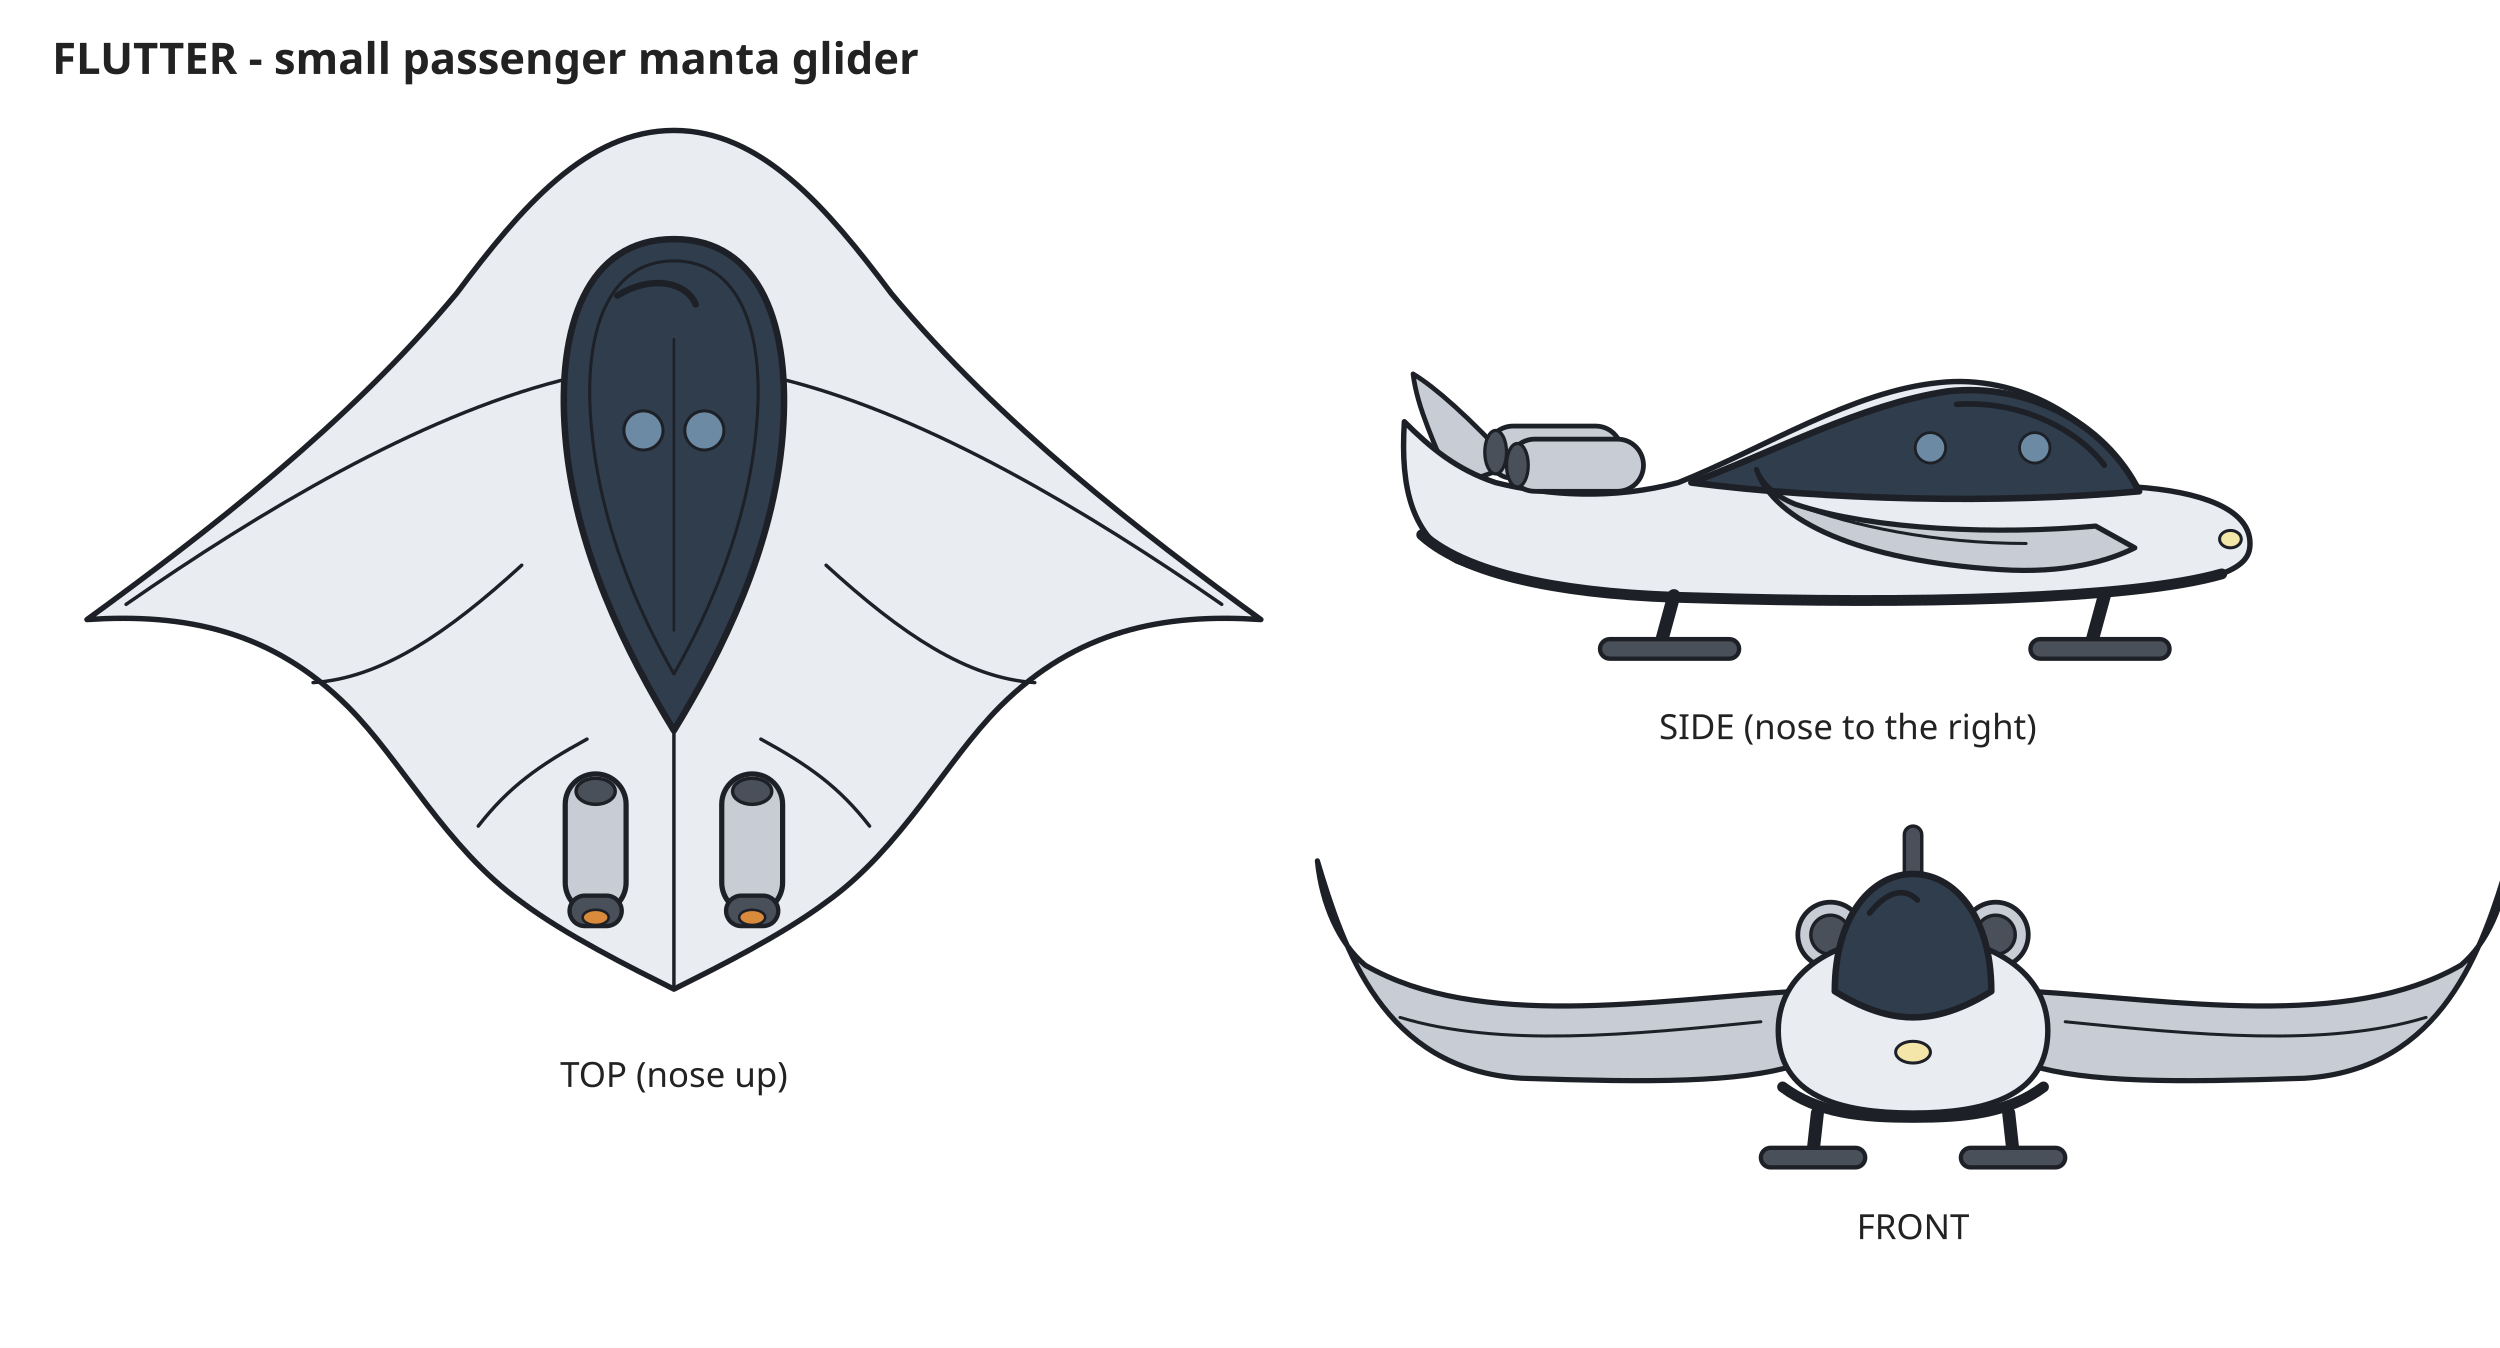
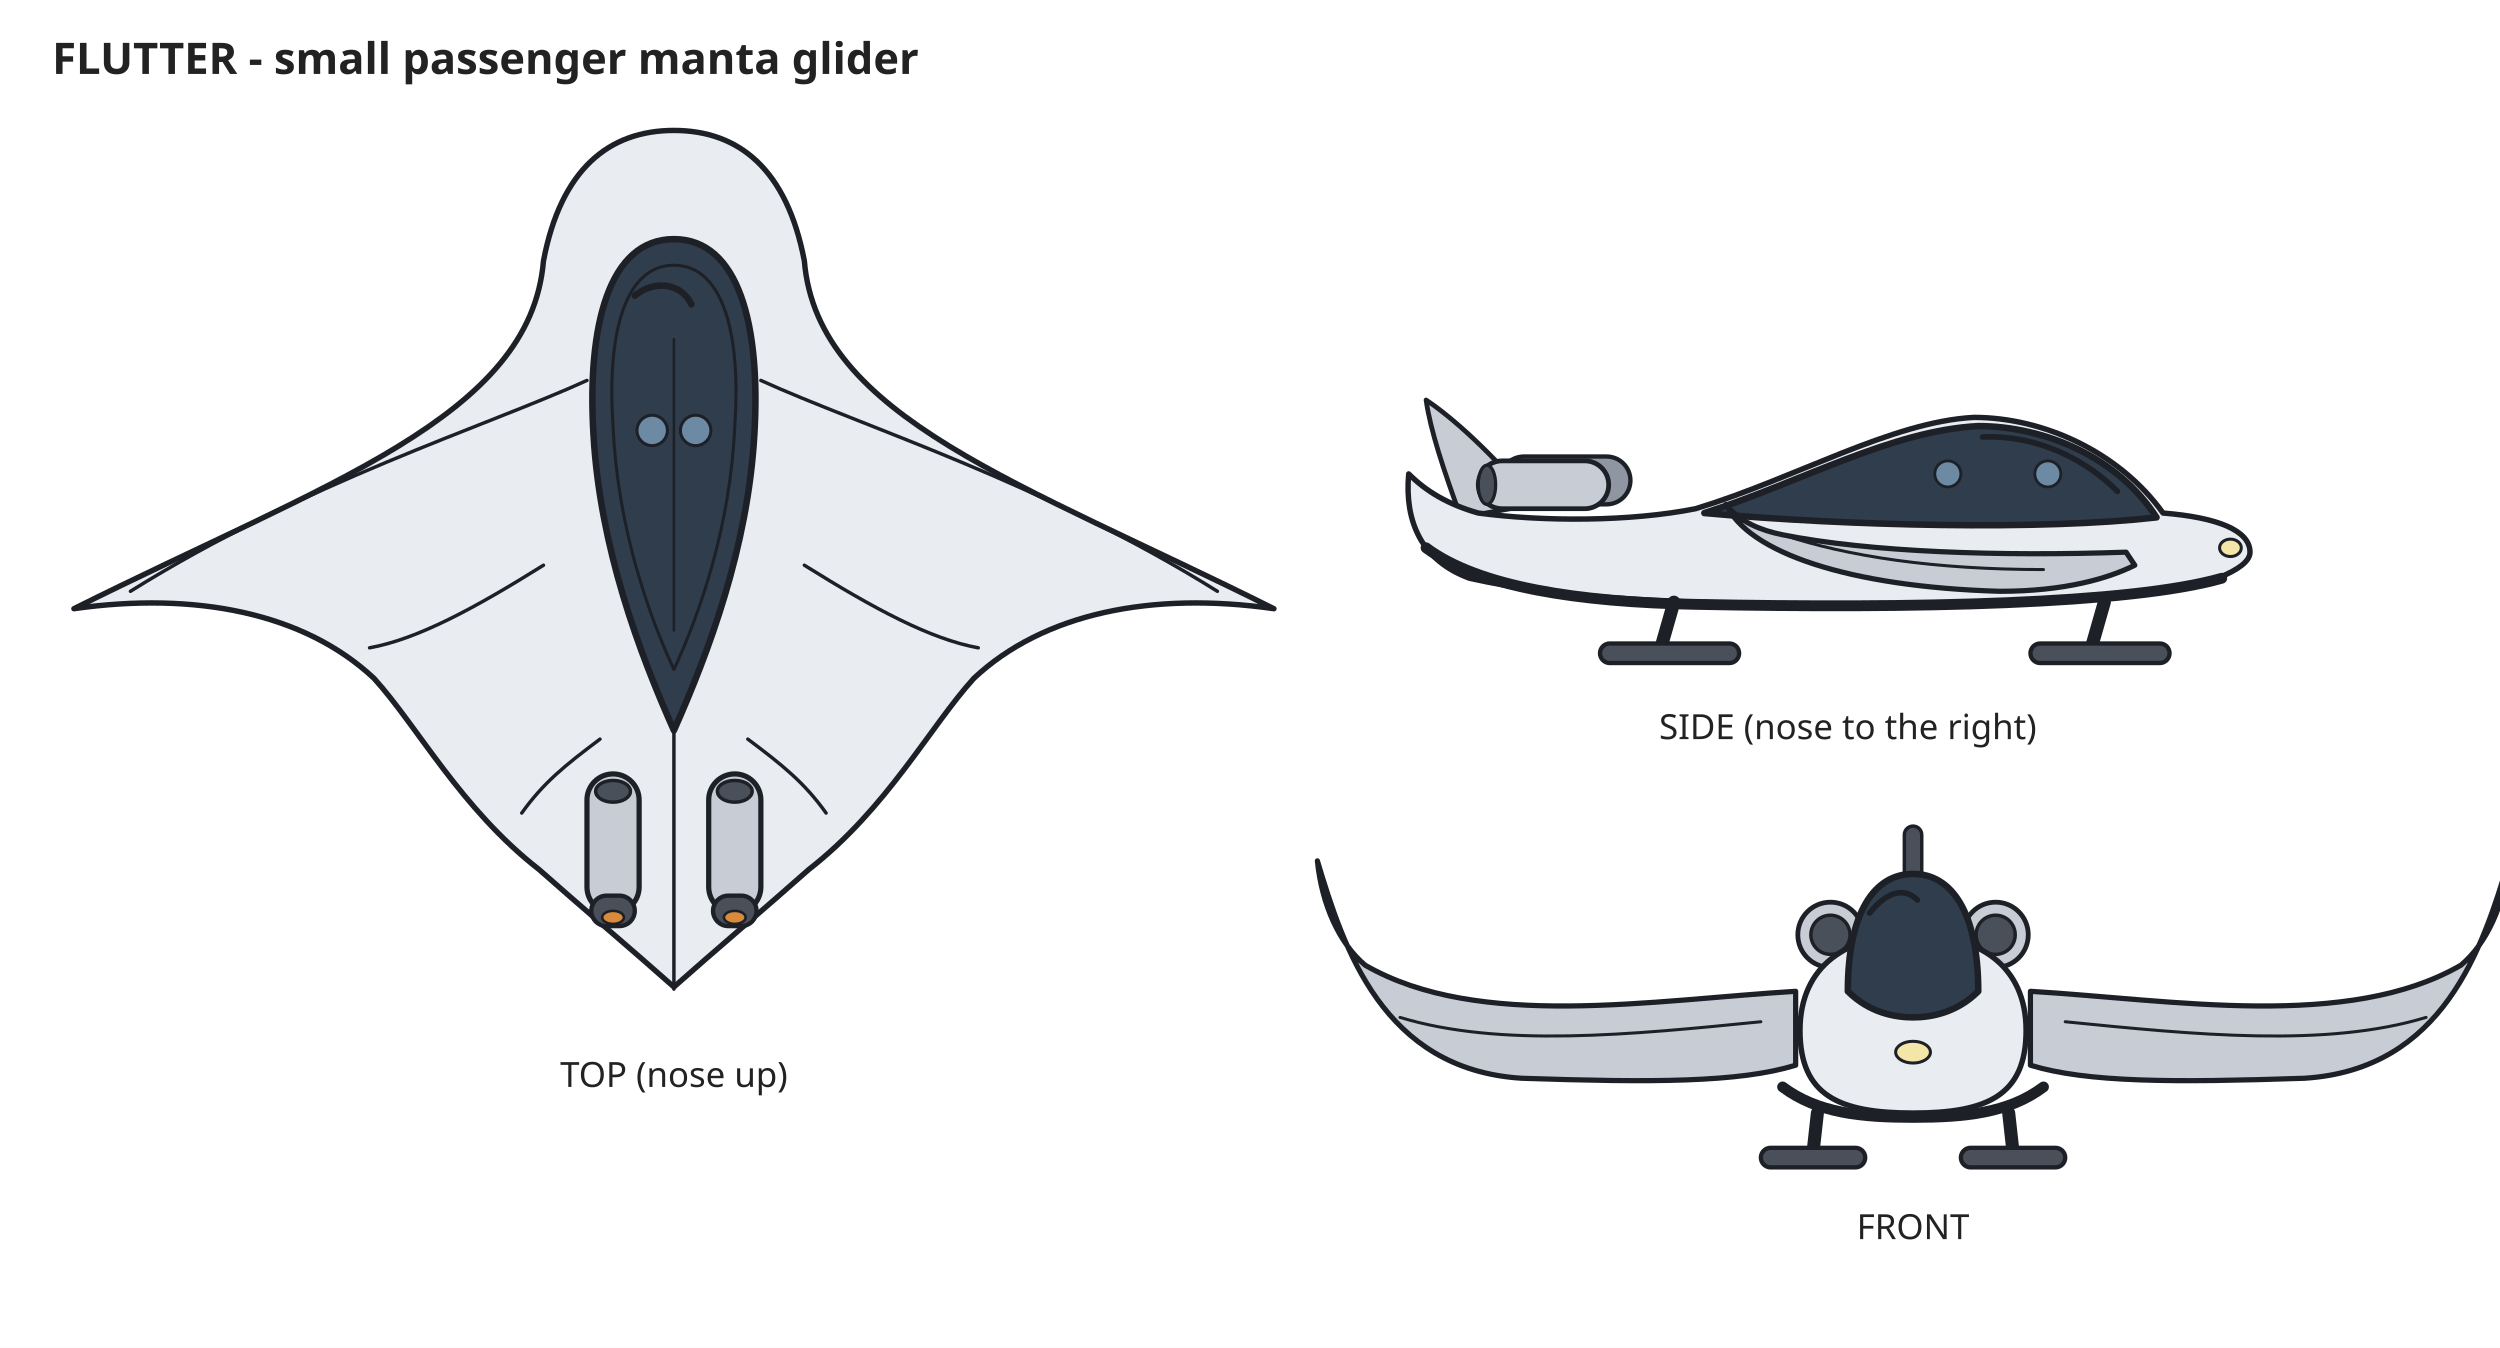
<svg xmlns="http://www.w3.org/2000/svg" viewBox="0 0 1150 620" width="1150" height="620">
  <rect width="1150" height="620" fill="#ffffff" />
  <text x="24" y="34" font-family="sans-serif" font-size="20" font-weight="bold" fill="#222" text-anchor="start">FLUTTER - small passenger manta glider</text>
  <g transform="translate(310,-40)">
    <rect x="-4" y="400" width="8" height="92" rx="4" fill="#4a505a" stroke="#1d2026" stroke-width="1.6" />
-     <path d="M0,100 C40,100 70,135 100,175 C150,235 215,285 270,325 C225,322 185,330 150,365 C125,390 105,430 70,455 C50,470 20,485 0,495 C-20,485 -50,470 -70,455 C-105,430 -125,390 -150,365 C-185,330 -225,322 -270,325 C-215,285 -150,235 -100,175 C-70,135 -40,100 0,100 Z" fill="#e9ecf0" stroke="#1d2026" stroke-width="2.5" stroke-linejoin="round" stroke-linecap="round" />
-     <path d="M-52,215 C-118,232 -190,275 -252,318" fill="none" stroke="#1d2026" stroke-width="1.6" stroke-linejoin="round" stroke-linecap="round" />
-     <path d="M-70,300 C-105,332 -135,352 -166,354" fill="none" stroke="#1d2026" stroke-width="1.6" stroke-linejoin="round" stroke-linecap="round" />
-     <path d="M-40,380 C-62,392 -76,402 -90,420" fill="none" stroke="#1d2026" stroke-width="1.6" stroke-linejoin="round" stroke-linecap="round" />
-     <path d="M52,215 C118,232 190,275 252,318" fill="none" stroke="#1d2026" stroke-width="1.6" stroke-linejoin="round" stroke-linecap="round" />
-     <path d="M70,300 C105,332 135,352 166,354" fill="none" stroke="#1d2026" stroke-width="1.6" stroke-linejoin="round" stroke-linecap="round" />
-     <path d="M40,380 C62,392 76,402 90,420" fill="none" stroke="#1d2026" stroke-width="1.6" stroke-linejoin="round" stroke-linecap="round" />
+     <path d="M0,100 C30,100 52,118 60,160 C66,232 160,262 276,320 C220,312 170,322 138,352 C118,374 98,412 62,440 C44,456 18,478 0,494 C-18,478 -44,456 -62,440 C-98,412 -118,374 -138,352 C-170,322 -220,312 -276,320 C-160,262 -66,232 -60,160 C-52,118 -30,100 0,100 Z" fill="#e9ecf0" stroke="#1d2026" stroke-width="2.5" stroke-linejoin="round" stroke-linecap="round" />
+     <path d="M-40,215 C-86,236 -170,262 -250,312" fill="none" stroke="#1d2026" stroke-width="1.6" stroke-linejoin="round" stroke-linecap="round" />
+     <path d="M-60,300 C-92,320 -118,334 -140,338" fill="none" stroke="#1d2026" stroke-width="1.6" stroke-linejoin="round" stroke-linecap="round" />
+     <path d="M-34,380 C-50,392 -60,400 -70,414" fill="none" stroke="#1d2026" stroke-width="1.6" stroke-linejoin="round" stroke-linecap="round" />
+     <path d="M40,215 C86,236 170,262 250,312" fill="none" stroke="#1d2026" stroke-width="1.6" stroke-linejoin="round" stroke-linecap="round" />
+     <path d="M60,300 C92,320 118,334 140,338" fill="none" stroke="#1d2026" stroke-width="1.6" stroke-linejoin="round" stroke-linecap="round" />
+     <path d="M34,380 C50,392 60,400 70,414" fill="none" stroke="#1d2026" stroke-width="1.6" stroke-linejoin="round" stroke-linecap="round" />
    <line x1="0" y1="372" x2="0" y2="495" stroke="#1d2026" stroke-width="1.6" stroke-linecap="round" />
-     <path d="M0,150 C40,150 54,190 50,240 C46,292 22,340 0,376 C-22,340 -46,292 -50,240 C-54,190 -40,150 0,150 Z" fill="#2f3d4c" stroke="#1d2026" stroke-width="3" stroke-linejoin="round" stroke-linecap="round" />
-     <path d="M0,160 C30,160 42,192 38,236 C34,282 16,322 0,350 C-16,322 -34,282 -38,236 C-42,192 -30,160 0,160 Z" fill="none" stroke="#1d2026" stroke-width="1.4" stroke-linejoin="round" stroke-linecap="round" />
-     <path d="M-26,176 C-10,166 6,170 10,180" fill="none" stroke="#1d2026" stroke-width="3" stroke-linejoin="round" stroke-linecap="round" />
-     <circle cx="-14" cy="238" r="9" fill="#6c8aa3" stroke="#1d2026" stroke-width="1.4" />
-     <circle cx="14" cy="238" r="9" fill="#6c8aa3" stroke="#1d2026" stroke-width="1.4" />
+     <path d="M0,150 C30,150 40,190 37,240 C34,292 16,340 0,376 C-16,340 -34,292 -37,240 C-40,190 -30,150 0,150 Z" fill="#2f3d4c" stroke="#1d2026" stroke-width="3" stroke-linejoin="round" stroke-linecap="round" />
+     <path d="M0,162 C22,162 31,192 28,236 C26,282 12,322 0,348 C-12,322 -26,282 -28,236 C-31,192 -22,162 0,162 Z" fill="none" stroke="#1d2026" stroke-width="1.4" stroke-linejoin="round" stroke-linecap="round" />
+     <path d="M-18,176 C-8,168 4,171 8,180" fill="none" stroke="#1d2026" stroke-width="3" stroke-linejoin="round" stroke-linecap="round" />
+     <circle cx="-10" cy="238" r="7" fill="#6c8aa3" stroke="#1d2026" stroke-width="1.4" />
+     <circle cx="10" cy="238" r="7" fill="#6c8aa3" stroke="#1d2026" stroke-width="1.4" />
    <line x1="0" y1="196" x2="0" y2="330" stroke="#1d2026" stroke-width="1.2" stroke-linecap="round" />
-     <rect x="-50" y="396" width="28" height="64" rx="14" fill="#c8cdd5" stroke="#1d2026" stroke-width="2.4" />
-     <ellipse cx="-36" cy="404" rx="9" ry="6" fill="#4a505a" stroke="#1d2026" stroke-width="1.6" />
-     <rect x="-48" y="452" width="24" height="14" rx="7" fill="#4a505a" stroke="#1d2026" stroke-width="2" />
-     <ellipse cx="-36" cy="462" rx="6" ry="3.5" fill="#d98a3a" stroke="#1d2026" stroke-width="1.2" />
-     <rect x="22" y="396" width="28" height="64" rx="14" fill="#c8cdd5" stroke="#1d2026" stroke-width="2.4" />
-     <ellipse cx="36" cy="404" rx="9" ry="6" fill="#4a505a" stroke="#1d2026" stroke-width="1.6" />
-     <rect x="24" y="452" width="24" height="14" rx="7" fill="#4a505a" stroke="#1d2026" stroke-width="2" />
-     <ellipse cx="36" cy="462" rx="6" ry="3.5" fill="#d98a3a" stroke="#1d2026" stroke-width="1.2" />
+     <rect x="-40" y="396" width="24" height="64" rx="12" fill="#c8cdd5" stroke="#1d2026" stroke-width="2.4" />
+     <ellipse cx="-28" cy="404" rx="8" ry="5" fill="#4a505a" stroke="#1d2026" stroke-width="1.6" />
+     <rect x="-38" y="452" width="20" height="14" rx="7" fill="#4a505a" stroke="#1d2026" stroke-width="2" />
+     <ellipse cx="-28" cy="462" rx="5" ry="3" fill="#d98a3a" stroke="#1d2026" stroke-width="1.2" />
+     <rect x="16" y="396" width="24" height="64" rx="12" fill="#c8cdd5" stroke="#1d2026" stroke-width="2.4" />
+     <ellipse cx="28" cy="404" rx="8" ry="5" fill="#4a505a" stroke="#1d2026" stroke-width="1.6" />
+     <rect x="18" y="452" width="20" height="14" rx="7" fill="#4a505a" stroke="#1d2026" stroke-width="2" />
+     <ellipse cx="28" cy="462" rx="5" ry="3" fill="#d98a3a" stroke="#1d2026" stroke-width="1.2" />
    <text x="0" y="540" font-family="sans-serif" font-size="16" fill="#222" text-anchor="middle">TOP (nose up)</text>
  </g>
  <g transform="translate(20,0)">
-     <path d="M648,224 C640,204 632,188 630,172 C640,178 656,192 676,214 Z" fill="#c8cdd5" stroke="#1d2026" stroke-width="2.2" stroke-linejoin="round" stroke-linecap="round" />
-     <path d="M1015,250 C1015,234 992,226 962,224 C944,192 908,172 872,176 C832,180 792,206 752,222 C722,230 692,228 668,222 C650,216 638,206 626,194 C624,226 630,246 650,258 C680,270 720,274 760,275 C860,278 960,276 1002,264 C1012,260 1015,256 1015,250 Z" fill="#e9ecf0" stroke="#1d2026" stroke-width="2.5" stroke-linejoin="round" stroke-linecap="round" />
-     <path d="M964,226 C948,194 912,176 876,180 C836,186 796,208 758,222 C820,230 900,232 964,226 Z" fill="#2f3d4c" stroke="#1d2026" stroke-width="3" stroke-linejoin="round" stroke-linecap="round" />
-     <path d="M880,186 C910,184 936,198 948,214" fill="none" stroke="#1d2026" stroke-width="2.6" stroke-linejoin="round" stroke-linecap="round" />
-     <circle cx="916" cy="206" r="7" fill="#6c8aa3" stroke="#1d2026" stroke-width="1.3" />
-     <circle cx="868" cy="206" r="7" fill="#6c8aa3" stroke="#1d2026" stroke-width="1.3" />
-     <path d="M634,246 C656,266 706,274 760,275 C860,278 960,276 1002,264" fill="none" stroke="#1d2026" stroke-width="5" stroke-linejoin="round" stroke-linecap="round" />
-     <rect x="664" y="196" width="62" height="24" rx="12" fill="#c8cdd5" stroke="#1d2026" stroke-width="2.2" />
-     <ellipse cx="668" cy="208" rx="5" ry="10" fill="#4a505a" stroke="#1d2026" stroke-width="1.5" />
-     <rect x="674" y="202" width="62" height="24" rx="12" fill="#c8cdd5" stroke="#1d2026" stroke-width="2.2" />
-     <ellipse cx="678" cy="214" rx="5" ry="10" fill="#4a505a" stroke="#1d2026" stroke-width="1.5" />
-     <path d="M944,242 C900,246 842,244 806,232 C796,228 790,222 788,216 C796,240 836,258 900,262 C930,264 950,258 962,252 Z" fill="#c8cdd5" stroke="#1d2026" stroke-width="2.4" stroke-linejoin="round" stroke-linecap="round" />
-     <path d="M912,250 C870,250 832,242 806,232" fill="none" stroke="#1d2026" stroke-width="1.4" stroke-linejoin="round" stroke-linecap="round" />
-     <ellipse cx="1006" cy="248" rx="5" ry="4" fill="#f3e6a8" stroke="#1d2026" stroke-width="1.4" />
-     <line x1="750" y1="274" x2="744" y2="296" stroke="#1d2026" stroke-width="6" stroke-linecap="round" />
-     <rect x="716" y="294" width="64" height="9" rx="4.5" fill="#4a505a" stroke="#1d2026" stroke-width="2" />
-     <line x1="948" y1="274" x2="942" y2="296" stroke="#1d2026" stroke-width="6" stroke-linecap="round" />
-     <rect x="914" y="294" width="64" height="9" rx="4.5" fill="#4a505a" stroke="#1d2026" stroke-width="2" />
+     <path d="M652,238 C644,216 638,198 636,184 C648,192 666,208 686,232 Z" fill="#c8cdd5" stroke="#1d2026" stroke-width="2.2" stroke-linejoin="round" stroke-linecap="round" />
+     <rect x="670" y="210" width="60" height="22" rx="11" fill="#8f96a1" stroke="#1d2026" stroke-width="2.0" />
+     <path d="M1015,254 C1015,244 1000,238 975,236 C955,208 920,192 888,192 C850,194 806,220 760,234 C730,240 690,240 660,236 C646,232 636,226 628,218 C626,240 634,258 656,266 C700,276 760,278 830,278 C910,278 980,274 1000,266 C1010,262 1015,258 1015,254 Z" fill="#e9ecf0" stroke="#1d2026" stroke-width="2.5" stroke-linejoin="round" stroke-linecap="round" />
+     <path d="M972,238 C954,210 920,196 890,196 C850,198 808,222 764,236 C830,242 920,244 972,238 Z" fill="#2f3d4c" stroke="#1d2026" stroke-width="3" stroke-linejoin="round" stroke-linecap="round" />
+     <path d="M892,201 C918,200 940,212 954,226" fill="none" stroke="#1d2026" stroke-width="2.6" stroke-linejoin="round" stroke-linecap="round" />
+     <circle cx="922" cy="218" r="6" fill="#6c8aa3" stroke="#1d2026" stroke-width="1.3" />
+     <circle cx="876" cy="218" r="6" fill="#6c8aa3" stroke="#1d2026" stroke-width="1.3" />
+     <rect x="660" y="212" width="60" height="22" rx="11" fill="#c8cdd5" stroke="#1d2026" stroke-width="2.2" />
+     <ellipse cx="664" cy="223" rx="4" ry="9" fill="#4a505a" stroke="#1d2026" stroke-width="1.5" />
+     <path d="M636,252 C660,270 706,277 760,278 C860,280 960,278 1002,266" fill="none" stroke="#1d2026" stroke-width="5" stroke-linejoin="round" stroke-linecap="round" />
+     <path d="M958,254 C900,256 840,254 800,246 C790,244 780,240 774,232 C784,254 830,270 900,272 C930,272 950,266 962,260 Z" fill="#c8cdd5" stroke="#1d2026" stroke-width="2.4" stroke-linejoin="round" stroke-linecap="round" />
+     <path d="M920,262 C870,262 830,256 800,246" fill="none" stroke="#1d2026" stroke-width="1.4" stroke-linejoin="round" stroke-linecap="round" />
+     <ellipse cx="1006" cy="252" rx="5" ry="4" fill="#f3e6a8" stroke="#1d2026" stroke-width="1.4" />
+     <line x1="750" y1="277" x2="744" y2="298" stroke="#1d2026" stroke-width="6" stroke-linecap="round" />
+     <rect x="716" y="296" width="64" height="9" rx="4.5" fill="#4a505a" stroke="#1d2026" stroke-width="2" />
+     <line x1="948" y1="277" x2="942" y2="298" stroke="#1d2026" stroke-width="6" stroke-linecap="round" />
+     <rect x="914" y="296" width="64" height="9" rx="4.5" fill="#4a505a" stroke="#1d2026" stroke-width="2" />
    <text x="830" y="340" font-family="sans-serif" font-size="16" fill="#222" text-anchor="middle">SIDE (nose to the right)</text>
  </g>
  <g transform="translate(30,230)">
    <rect x="846" y="150" width="8" height="56" rx="4" fill="#4a505a" stroke="#1d2026" stroke-width="1.6" />
    <circle cx="812" cy="200" r="15" fill="#c8cdd5" stroke="#1d2026" stroke-width="2.2" />
    <circle cx="812" cy="200" r="9" fill="#4a505a" stroke="#1d2026" stroke-width="1.6" />
    <circle cx="888" cy="200" r="15" fill="#c8cdd5" stroke="#1d2026" stroke-width="2.2" />
    <circle cx="888" cy="200" r="9" fill="#4a505a" stroke="#1d2026" stroke-width="1.6" />
    <path d="M796,226 C730,230 650,244 598,214 C586,204 578,186 576,166 C588,206 606,262 670,266 C730,268 770,268 796,260 Z" fill="#c8cdd5" stroke="#1d2026" stroke-width="2.4" stroke-linejoin="round" stroke-linecap="round" />
    <path d="M780,240 C720,246 660,252 614,238" fill="none" stroke="#1d2026" stroke-width="1.4" stroke-linejoin="round" stroke-linecap="round" />
    <path d="M904,226 C970,230 1050,244 1102,214 C1114,204 1122,186 1124,166 C1112,206 1094,262 1030,266 C970,268 930,268 904,260 Z" fill="#c8cdd5" stroke="#1d2026" stroke-width="2.4" stroke-linejoin="round" stroke-linecap="round" />
    <path d="M920,240 C980,246 1040,252 1086,238" fill="none" stroke="#1d2026" stroke-width="1.4" stroke-linejoin="round" stroke-linecap="round" />
-     <path d="M788,244 C788,214 820,200 850,200 C880,200 912,214 912,244 C912,274 884,282 850,282 C816,282 788,274 788,244 Z" fill="#e9ecf0" stroke="#1d2026" stroke-width="2.5" stroke-linejoin="round" stroke-linecap="round" />
-     <path d="M814,226 C814,190 832,172 850,172 C868,172 886,190 886,226 C870,236 858,238 850,238 C842,238 830,236 814,226 Z" fill="#2f3d4c" stroke="#1d2026" stroke-width="3" stroke-linejoin="round" stroke-linecap="round" />
+     <path d="M798,244 C798,214 820,200 850,200 C880,200 902,214 902,244 C902,274 884,282 850,282 C816,282 798,274 798,244 Z" fill="#e9ecf0" stroke="#1d2026" stroke-width="2.5" stroke-linejoin="round" stroke-linecap="round" />
+     <path d="M820,226 C820,190 832,172 850,172 C868,172 880,190 880,226 C870,236 858,238 850,238 C842,238 830,236 820,226 Z" fill="#2f3d4c" stroke="#1d2026" stroke-width="3" stroke-linejoin="round" stroke-linecap="round" />
    <path d="M830,190 C838,180 846,178 852,184" fill="none" stroke="#1d2026" stroke-width="2.6" stroke-linejoin="round" stroke-linecap="round" />
    <path d="M790,270 C806,282 826,284 850,284 C874,284 894,282 910,270" fill="none" stroke="#1d2026" stroke-width="5" stroke-linejoin="round" stroke-linecap="round" />
    <ellipse cx="850" cy="254" rx="8" ry="5" fill="#f3e6a8" stroke="#1d2026" stroke-width="1.4" />
    <line x1="806" y1="282" x2="804" y2="300" stroke="#1d2026" stroke-width="6" stroke-linecap="round" />
    <rect x="780" y="298" width="48" height="9" rx="4.5" fill="#4a505a" stroke="#1d2026" stroke-width="2" />
    <line x1="894" y1="282" x2="896" y2="300" stroke="#1d2026" stroke-width="6" stroke-linecap="round" />
    <rect x="872" y="298" width="48" height="9" rx="4.5" fill="#4a505a" stroke="#1d2026" stroke-width="2" />
    <text x="850" y="340" font-family="sans-serif" font-size="16" fill="#222" text-anchor="middle">FRONT</text>
  </g>
</svg>
